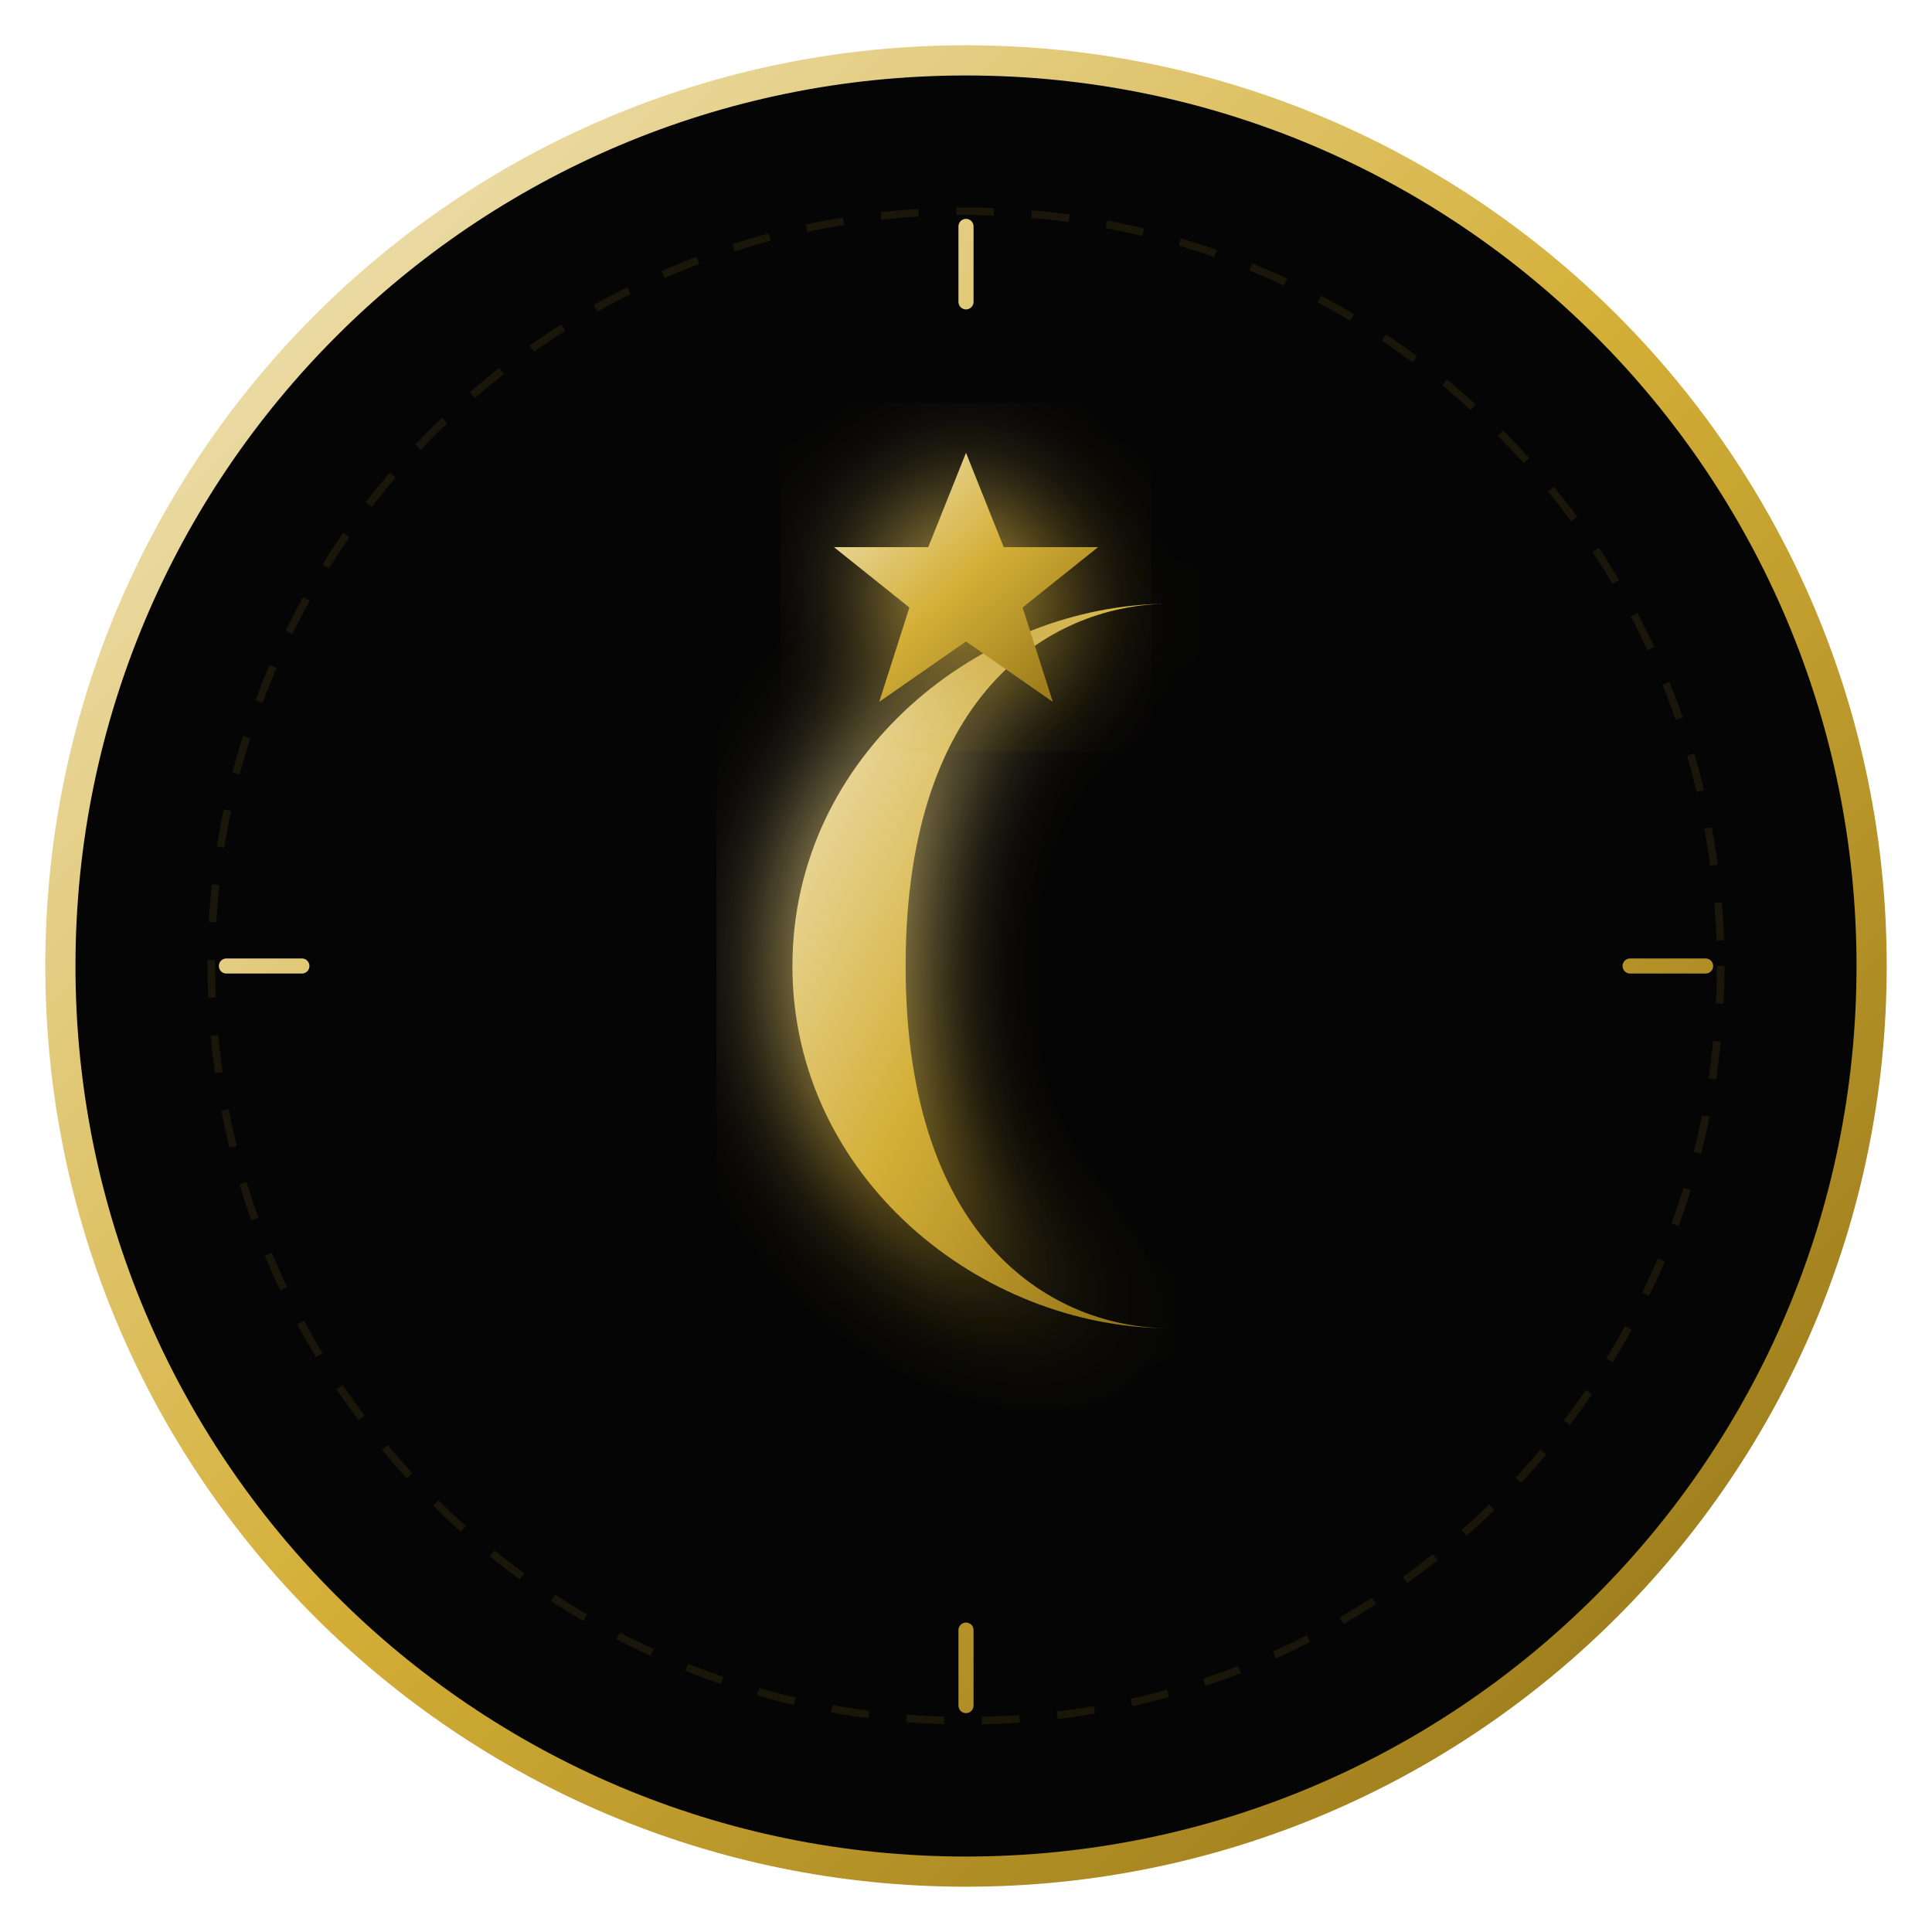
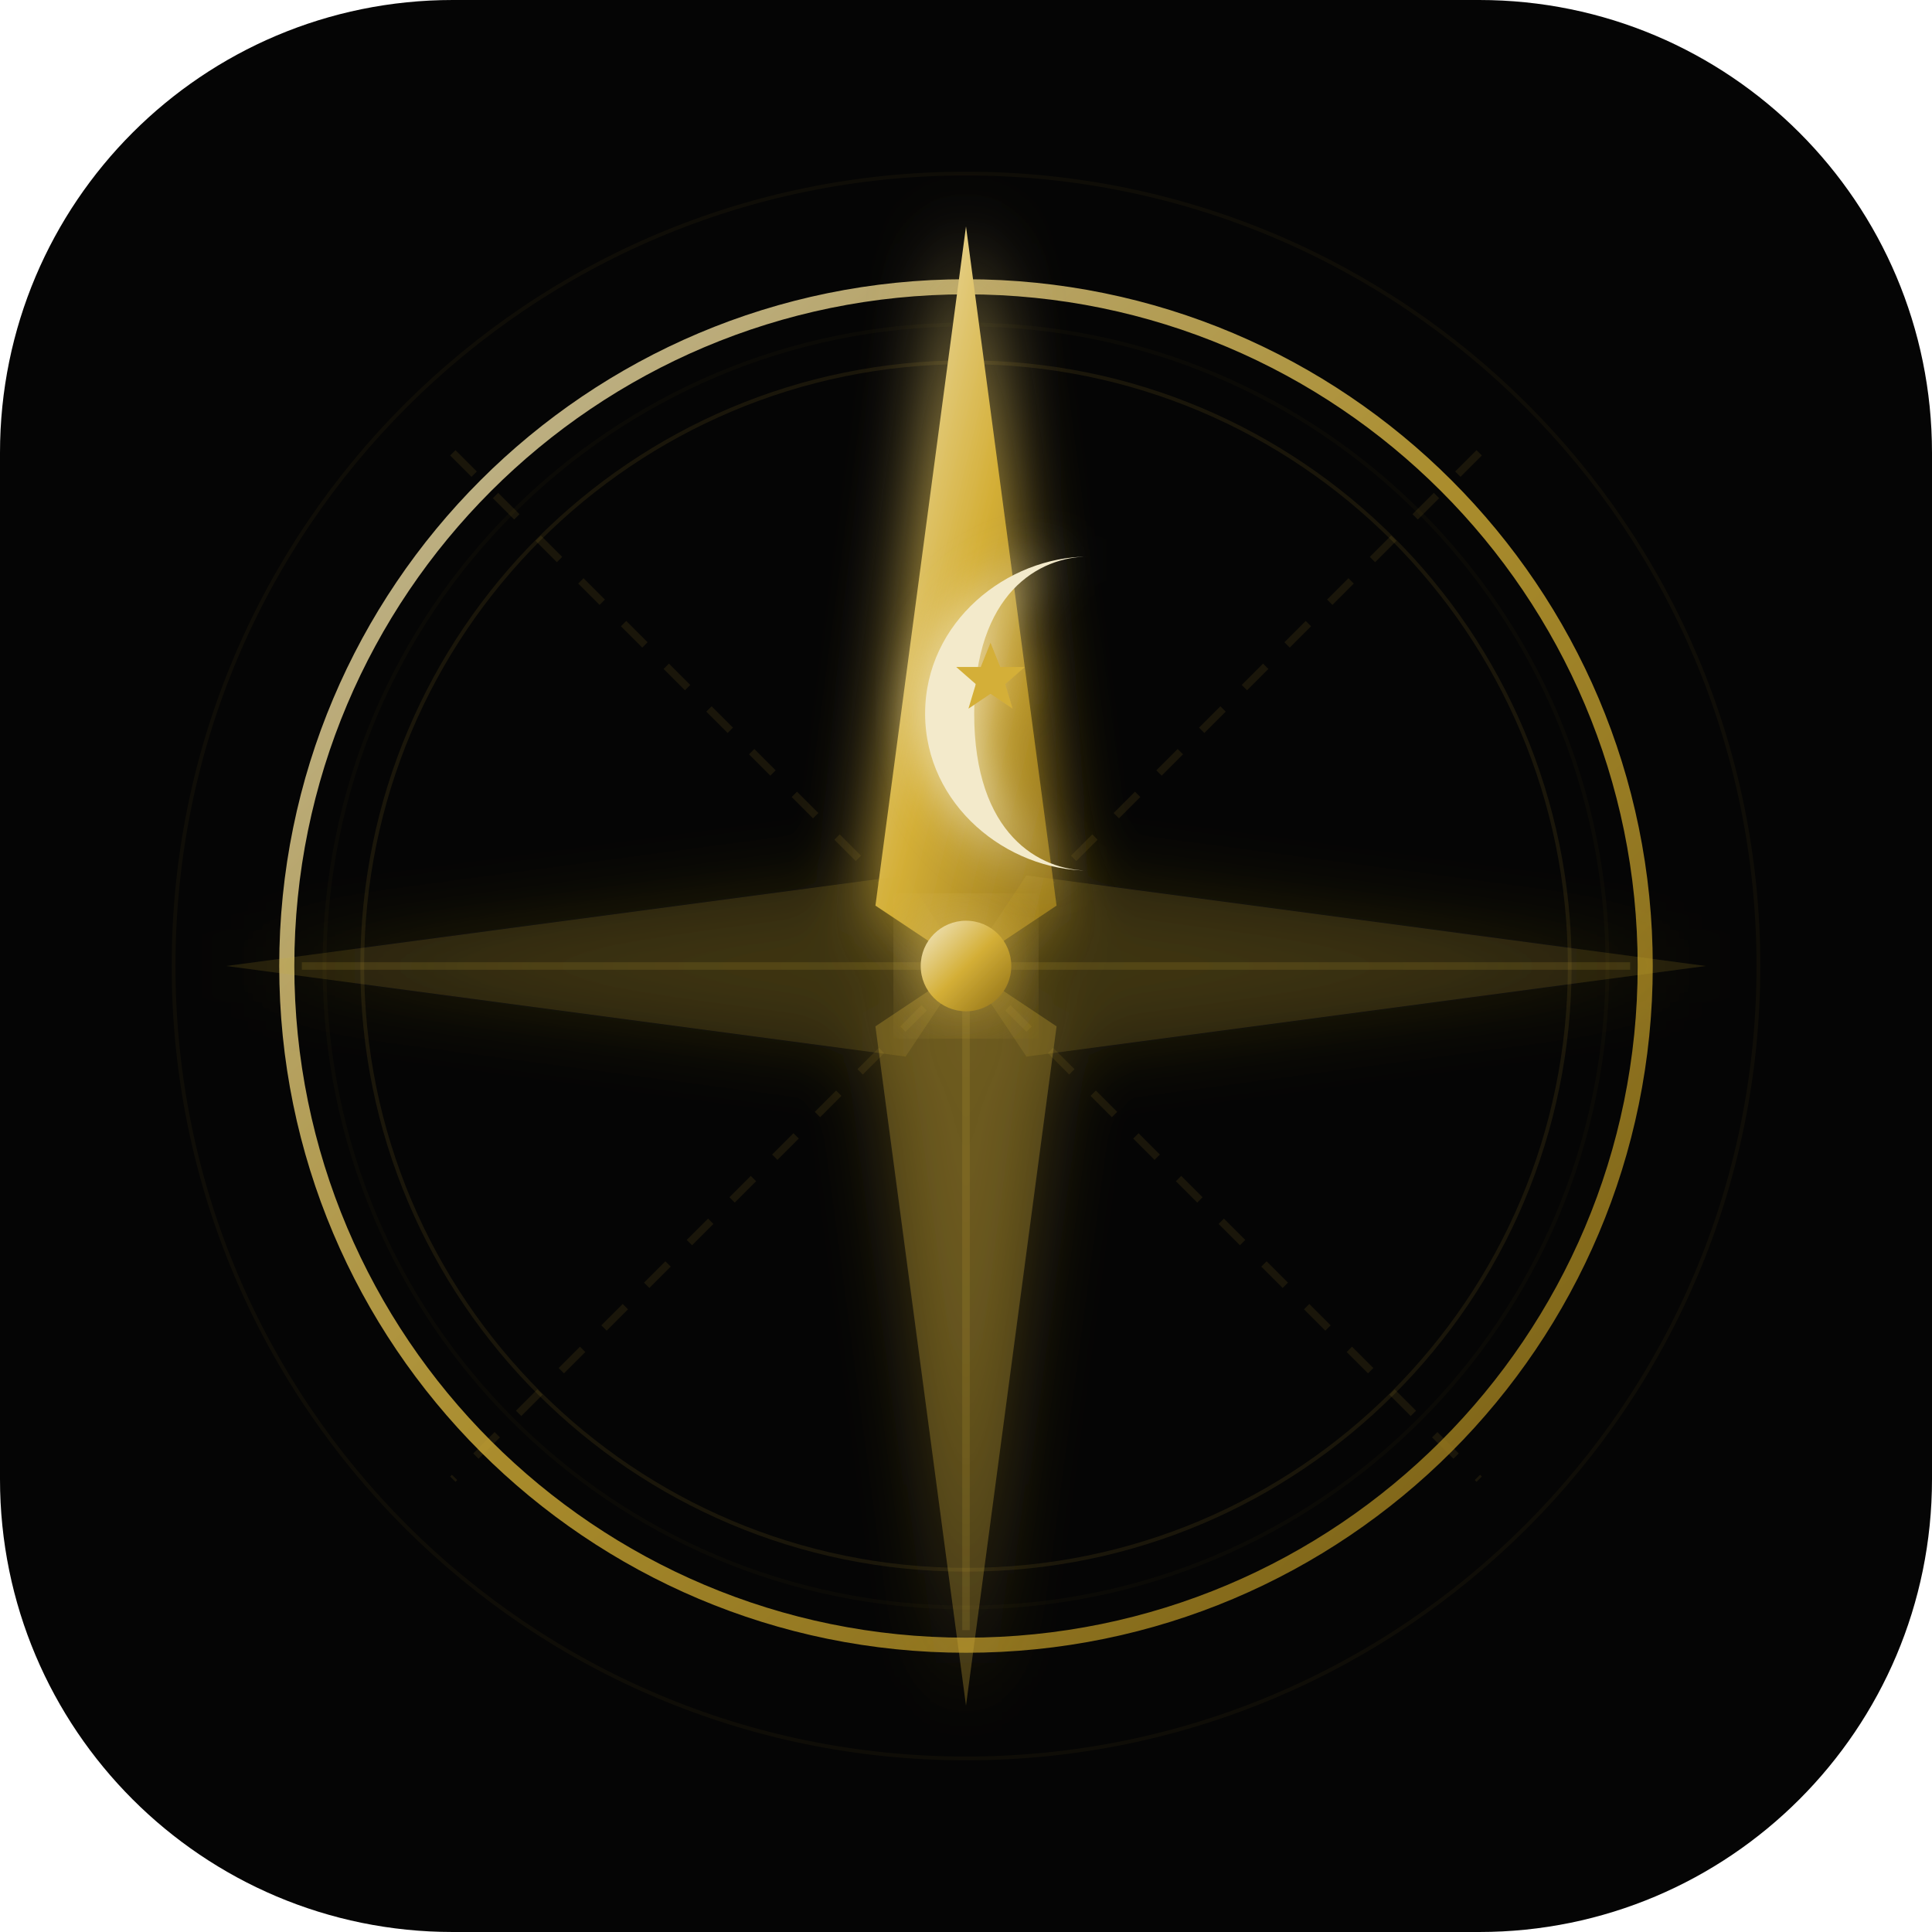
<svg xmlns="http://www.w3.org/2000/svg" width="512" height="512" viewBox="0 0 512 512" fill="none">
  <defs>
-     <linearGradient id="goldGradient" x1="0%" y1="0%" x2="100%" y2="100%">
-       <stop offset="0%" style="stop-color:#F3EACB;stop-opacity:1" />
-       <stop offset="50%" style="stop-color:#D4AF37;stop-opacity:1" />
-       <stop offset="100%" style="stop-color:#8D6E15;stop-opacity:1" />
+     <linearGradient id="goldGrad" x1="0%" y1="0%" x2="100%" y2="100%">
+       <stop offset="0%" style="stop-color:#F3EACB" />
+       <stop offset="50%" style="stop-color:#D4AF37" />
+       <stop offset="100%" style="stop-color:#8D6E15" />
    </linearGradient>
-     <filter id="glow" x="-20%" y="-20%" width="140%" height="140%">
-       <feGaussianBlur stdDeviation="15" result="blur" />
+     <filter id="softGlow" x="-30%" y="-30%" width="160%" height="160%">
+       <feGaussianBlur stdDeviation="10" result="blur" />
      <feComposite in="SourceGraphic" in2="blur" operator="over" />
    </filter>
  </defs>
-   <circle cx="256" cy="256" r="240" fill="#050505" stroke="url(#goldGradient)" stroke-width="8" />
-   <circle cx="256" cy="256" r="200" fill="transparent" stroke="rgba(212, 175, 55, 0.1)" stroke-width="2" stroke-dasharray="10 10" />
-   <path d="M310 160C260 160 210 200 210 256C210 312 260 352 310 352C280 352 240 330 240 256C240 182 280 160 310 160Z" fill="url(#goldGradient)" filter="url(#glow)" />
-   <path d="M256 120L266 145L291 145L271 161L279 186L256 170L233 186L241 161L221 145L246 145L256 120Z" fill="url(#goldGradient)" filter="url(#glow)" />
-   <path d="M256 60V80M256 432V452M60 256H80M432 256H452" stroke="url(#goldGradient)" stroke-width="4" stroke-linecap="round" />
+   <rect width="512" height="512" rx="120" fill="#050505" />
+   <circle cx="256" cy="256" r="210" stroke="rgba(212, 175, 55, 0.05)" stroke-width="1" />
+   <circle cx="256" cy="256" r="170" stroke="rgba(212, 175, 55, 0.03)" stroke-width="1" />
+   <path d="M120 120L392 392M392 120L120 392" stroke="rgba(212, 175, 55, 0.1)" stroke-width="2" stroke-dasharray="8 8" />
+   <path d="M256 80V432M80 256H432" stroke="rgba(212, 175, 55, 0.15)" stroke-width="2" />
+   <circle cx="256" cy="256" r="180" stroke="url(#goldGrad)" stroke-width="4" opacity="0.8" />
+   <circle cx="256" cy="256" r="160" stroke="rgba(212, 175, 55, 0.1)" stroke-width="1" />
+   <g filter="url(#softGlow)">
+     <path d="M256 60L280 240L256 256L232 240L256 60Z" fill="url(#goldGrad)" />
+     <path d="M256 452L232 272L256 256L280 272L256 452Z" fill="rgba(212, 175, 55, 0.3)" />
+     <path d="M60 256L240 232L256 256L240 280L60 256Z" fill="rgba(212, 175, 55, 0.15)" />
+     <path d="M452 256L272 280L256 256L272 232L452 256Z" fill="rgba(212, 175, 55, 0.15)" />
+   </g>
+   <g transform="translate(256, 180) scale(0.65)" filter="url(#softGlow)">
+     <path d="M50 -50C16.667 -50 -16.667 -23.333 -16.667 14C-16.667 51.333 16.667 78 50 78C30 78 3.333 63.333 3.333 14C3.333 -35.333 30 -50 50 -50Z" fill="#F3EACB" />
+     <path d="M10 -15L14 -5L24 -5L16 2L19 12L10 6L1 12L4 2L-4 -5L6 -5L10 -15Z" fill="#D4AF37" />
+   </g>
+   <circle cx="256" cy="256" r="12" fill="url(#goldGrad)" filter="url(#softGlow)" />
</svg>
